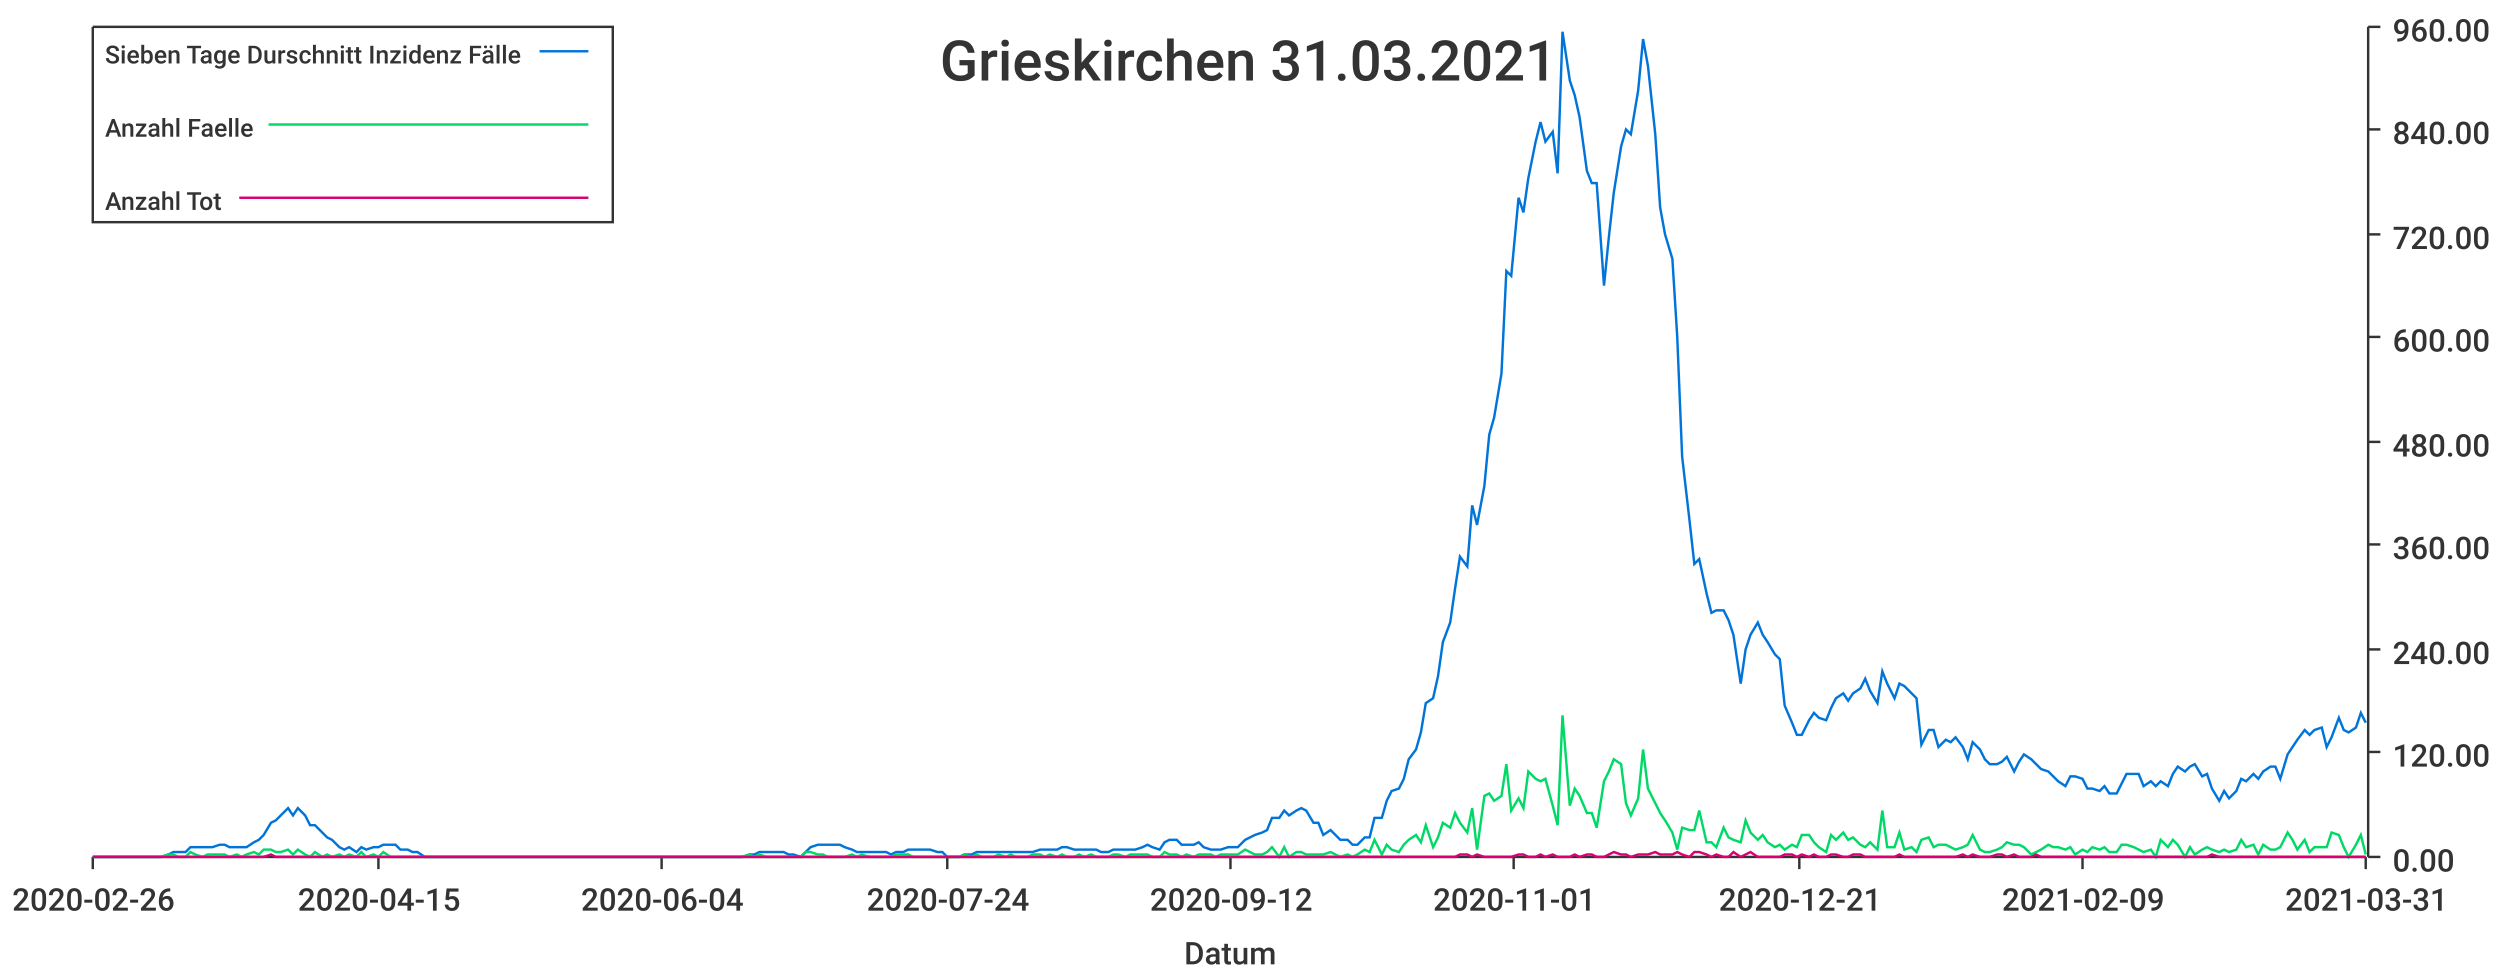
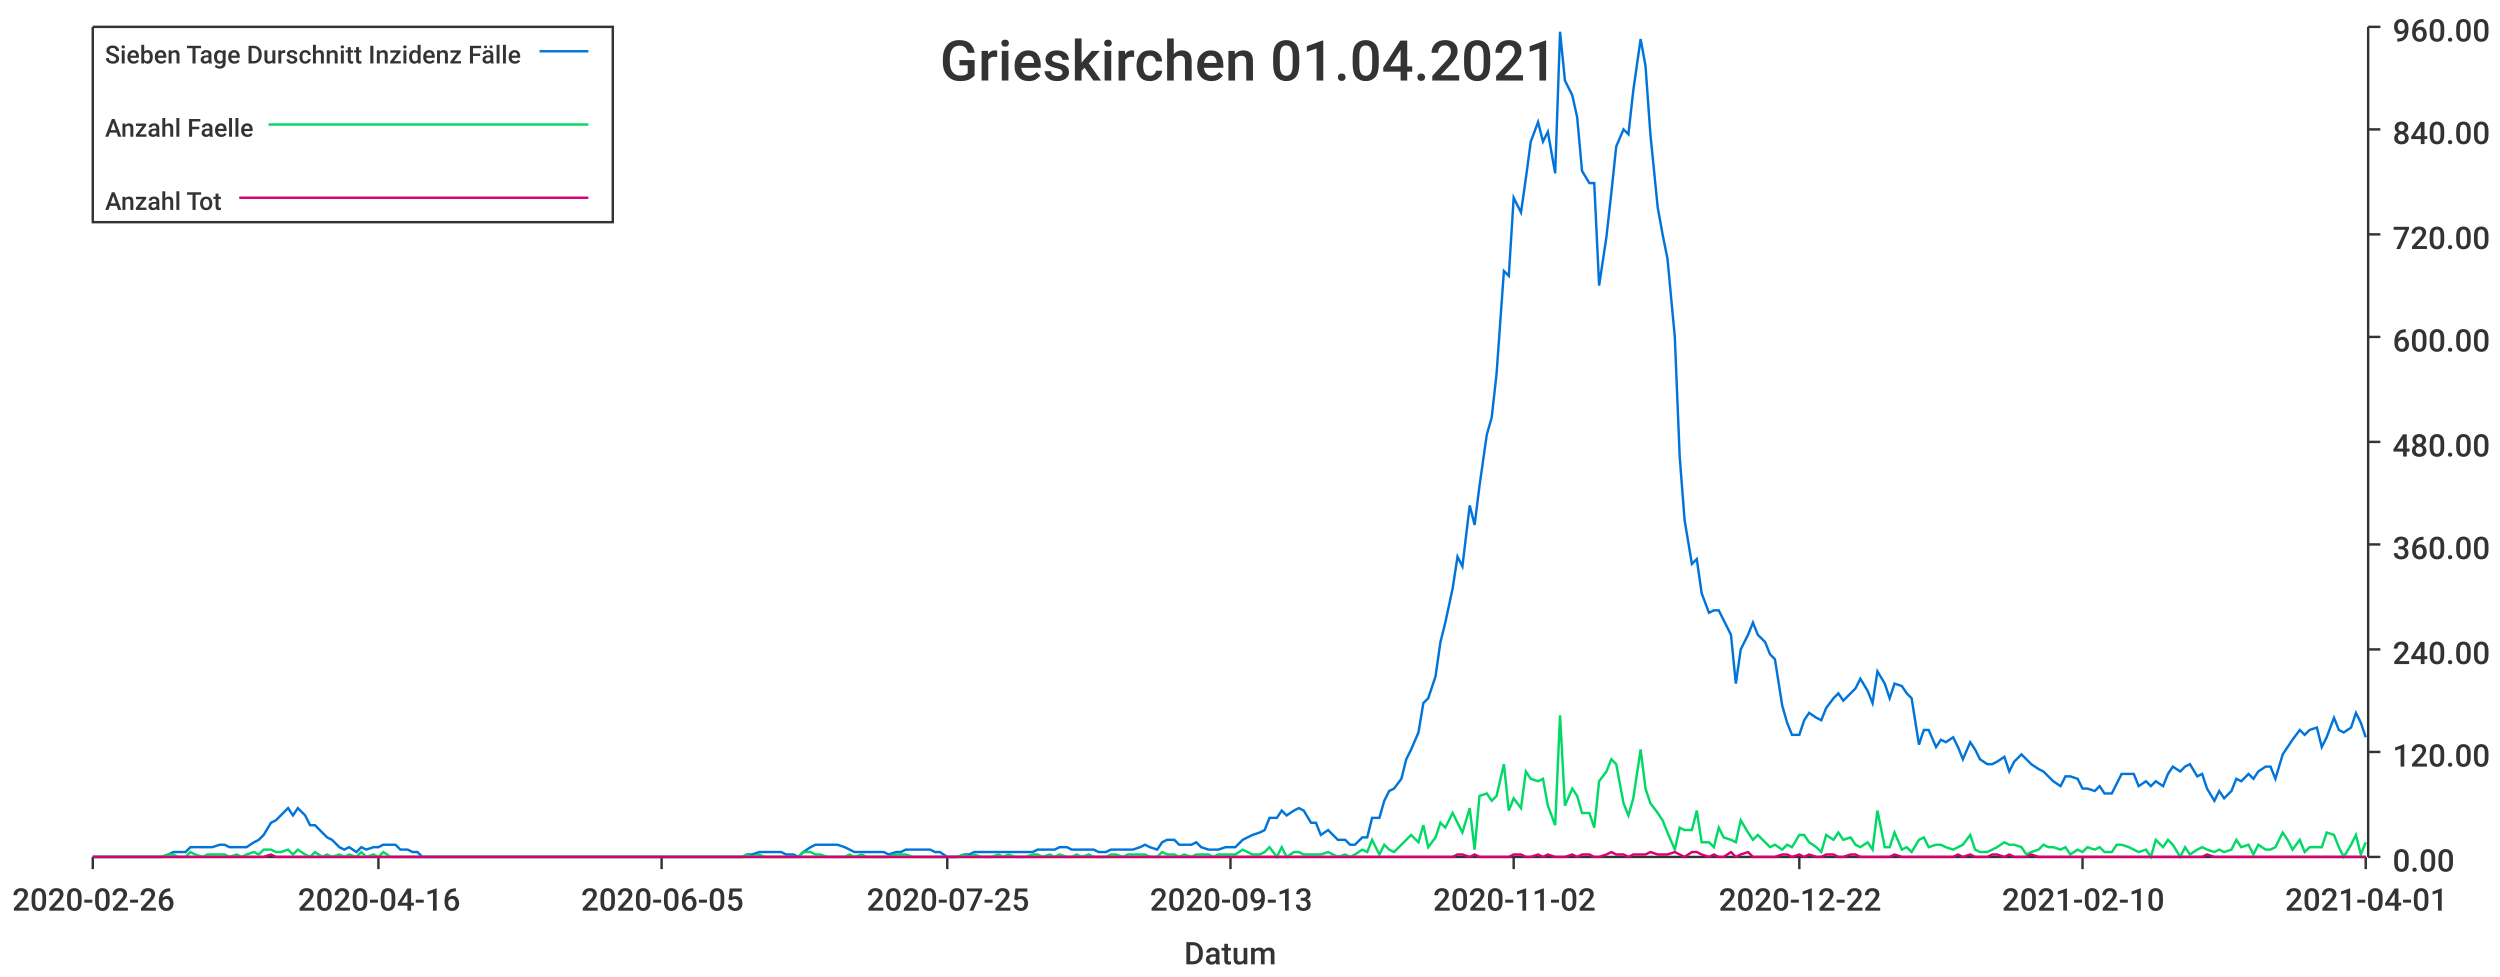
<svg xmlns="http://www.w3.org/2000/svg" width="1024" height="400">\n<path d="M 0 0 L 1024 0 L 1024 400 L 0 400 L 0 0" style="stroke-width:0;stroke:rgba(255,255,255,1.0);fill:rgba(255,255,255,1.0)" />
  <path d="M 38 11 L 969 11 L 969 351 L 38 351 L 38 11" style="stroke-width:0;stroke:rgba(255,255,255,1.0);fill:rgba(255,255,255,1.0)" />
  <path d="M 38 351 L 969 351" style="stroke-width:1;stroke:rgba(51,51,51,1.0);fill:none" />
  <path d="M 38 351 L 38 356" style="stroke-width:1;stroke:rgba(51,51,51,1.0);fill:none" />
  <text x="5" y="373" style="stroke-width:0;stroke:none;fill:rgba(51,51,51,1.0);font-size:12.8px;font-family:'Roboto Medium',sans-serif">2020-02-26</text>
  <path d="M 155 351 L 155 356" style="stroke-width:1;stroke:rgba(51,51,51,1.0);fill:none" />
-   <text x="122" y="373" style="stroke-width:0;stroke:none;fill:rgba(51,51,51,1.0);font-size:12.8px;font-family:'Roboto Medium',sans-serif">2020-04-15</text>
+   <text x="122" y="373" style="stroke-width:0;stroke:none;fill:rgba(51,51,51,1.0);font-size:12.8px;font-family:'Roboto Medium',sans-serif">2020-04-16</text>
  <path d="M 271 351 L 271 356" style="stroke-width:1;stroke:rgba(51,51,51,1.0);fill:none" />
-   <text x="238" y="373" style="stroke-width:0;stroke:none;fill:rgba(51,51,51,1.0);font-size:12.8px;font-family:'Roboto Medium',sans-serif">2020-06-04</text>
+   <text x="238" y="373" style="stroke-width:0;stroke:none;fill:rgba(51,51,51,1.0);font-size:12.8px;font-family:'Roboto Medium',sans-serif">2020-06-05</text>
  <path d="M 388 351 L 388 356" style="stroke-width:1;stroke:rgba(51,51,51,1.0);fill:none" />
-   <text x="355" y="373" style="stroke-width:0;stroke:none;fill:rgba(51,51,51,1.0);font-size:12.8px;font-family:'Roboto Medium',sans-serif">2020-07-24</text>
+   <text x="355" y="373" style="stroke-width:0;stroke:none;fill:rgba(51,51,51,1.0);font-size:12.8px;font-family:'Roboto Medium',sans-serif">2020-07-25</text>
  <path d="M 504 351 L 504 356" style="stroke-width:1;stroke:rgba(51,51,51,1.0);fill:none" />
-   <text x="471" y="373" style="stroke-width:0;stroke:none;fill:rgba(51,51,51,1.0);font-size:12.8px;font-family:'Roboto Medium',sans-serif">2020-09-12</text>
+   <text x="471" y="373" style="stroke-width:0;stroke:none;fill:rgba(51,51,51,1.0);font-size:12.8px;font-family:'Roboto Medium',sans-serif">2020-09-13</text>
  <path d="M 620 351 L 620 356" style="stroke-width:1;stroke:rgba(51,51,51,1.0);fill:none" />
-   <text x="587" y="373" style="stroke-width:0;stroke:none;fill:rgba(51,51,51,1.0);font-size:12.8px;font-family:'Roboto Medium',sans-serif">2020-11-01</text>
+   <text x="587" y="373" style="stroke-width:0;stroke:none;fill:rgba(51,51,51,1.0);font-size:12.8px;font-family:'Roboto Medium',sans-serif">2020-11-02</text>
  <path d="M 737 351 L 737 356" style="stroke-width:1;stroke:rgba(51,51,51,1.0);fill:none" />
-   <text x="704" y="373" style="stroke-width:0;stroke:none;fill:rgba(51,51,51,1.0);font-size:12.8px;font-family:'Roboto Medium',sans-serif">2020-12-21</text>
+   <text x="704" y="373" style="stroke-width:0;stroke:none;fill:rgba(51,51,51,1.0);font-size:12.8px;font-family:'Roboto Medium',sans-serif">2020-12-22</text>
  <path d="M 853 351 L 853 356" style="stroke-width:1;stroke:rgba(51,51,51,1.0);fill:none" />
-   <text x="820" y="373" style="stroke-width:0;stroke:none;fill:rgba(51,51,51,1.0);font-size:12.8px;font-family:'Roboto Medium',sans-serif">2021-02-09</text>
+   <text x="820" y="373" style="stroke-width:0;stroke:none;fill:rgba(51,51,51,1.0);font-size:12.8px;font-family:'Roboto Medium',sans-serif">2021-02-10</text>
  <path d="M 969 351 L 969 356" style="stroke-width:1;stroke:rgba(51,51,51,1.0);fill:none" />
-   <text x="936" y="373" style="stroke-width:0;stroke:none;fill:rgba(51,51,51,1.0);font-size:12.8px;font-family:'Roboto Medium',sans-serif">2021-03-31</text>
+   <text x="936" y="373" style="stroke-width:0;stroke:none;fill:rgba(51,51,51,1.0);font-size:12.8px;font-family:'Roboto Medium',sans-serif">2021-04-01</text>
  <text x="485" y="395" style="stroke-width:0;stroke:none;fill:rgba(51,51,51,1.0);font-size:12.8px;font-family:'Roboto Medium',sans-serif">Datum</text>
  <path d="M 970 351 L 970 11" style="stroke-width:1;stroke:rgba(51,51,51,1.0);fill:none" />
  <path d="M 970 351 L 975 351" style="stroke-width:1;stroke:rgba(51,51,51,1.0);fill:none" />
  <text x="980" y="357" style="stroke-width:0;stroke:none;fill:rgba(51,51,51,1.0);font-size:12.8px;font-family:'Roboto Medium',sans-serif">0.00</text>
  <path d="M 970 308 L 975 308" style="stroke-width:1;stroke:rgba(51,51,51,1.0);fill:none" />
  <text x="980" y="314" style="stroke-width:0;stroke:none;fill:rgba(51,51,51,1.0);font-size:12.8px;font-family:'Roboto Medium',sans-serif">120.00</text>
  <path d="M 970 266 L 975 266" style="stroke-width:1;stroke:rgba(51,51,51,1.0);fill:none" />
  <text x="980" y="272" style="stroke-width:0;stroke:none;fill:rgba(51,51,51,1.0);font-size:12.8px;font-family:'Roboto Medium',sans-serif">240.00</text>
  <path d="M 970 223 L 975 223" style="stroke-width:1;stroke:rgba(51,51,51,1.0);fill:none" />
  <text x="980" y="229" style="stroke-width:0;stroke:none;fill:rgba(51,51,51,1.0);font-size:12.8px;font-family:'Roboto Medium',sans-serif">360.00</text>
  <path d="M 970 181 L 975 181" style="stroke-width:1;stroke:rgba(51,51,51,1.0);fill:none" />
  <text x="980" y="187" style="stroke-width:0;stroke:none;fill:rgba(51,51,51,1.0);font-size:12.8px;font-family:'Roboto Medium',sans-serif">480.00</text>
  <path d="M 970 138 L 975 138" style="stroke-width:1;stroke:rgba(51,51,51,1.0);fill:none" />
  <text x="980" y="144" style="stroke-width:0;stroke:none;fill:rgba(51,51,51,1.0);font-size:12.8px;font-family:'Roboto Medium',sans-serif">600.00</text>
  <path d="M 970 96 L 975 96" style="stroke-width:1;stroke:rgba(51,51,51,1.0);fill:none" />
  <text x="980" y="102" style="stroke-width:0;stroke:none;fill:rgba(51,51,51,1.0);font-size:12.8px;font-family:'Roboto Medium',sans-serif">720.00</text>
  <path d="M 970 53 L 975 53" style="stroke-width:1;stroke:rgba(51,51,51,1.0);fill:none" />
  <text x="980" y="59" style="stroke-width:0;stroke:none;fill:rgba(51,51,51,1.0);font-size:12.8px;font-family:'Roboto Medium',sans-serif">840.00</text>
  <path d="M 970 11 L 975 11" style="stroke-width:1;stroke:rgba(51,51,51,1.0);fill:none" />
  <text x="980" y="17" style="stroke-width:0;stroke:none;fill:rgba(51,51,51,1.0);font-size:12.8px;font-family:'Roboto Medium',sans-serif">960.00</text>
-   <path d="M 38 351 L 41 351 L 43 351 L 45 351 L 48 351 L 50 351 L 52 351 L 55 351 L 57 351 L 59 351 L 62 351 L 64 351 L 66 351 L 69 350 L 71 349 L 73 349 L 76 349 L 78 347 L 80 347 L 83 347 L 85 347 L 87 347 L 90 346 L 92 346 L 94 347 L 97 347 L 99 347 L 101 347 L 104 345 L 106 344 L 108 342 L 111 337 L 113 336 L 115 334 L 118 331 L 120 334 L 122 331 L 125 334 L 127 338 L 129 338 L 132 341 L 134 343 L 136 344 L 139 347 L 141 348 L 143 347 L 146 349 L 148 347 L 150 348 L 153 347 L 155 347 L 157 346 L 160 346 L 162 346 L 164 348 L 167 348 L 169 349 L 171 349 L 174 351 L 176 351 L 178 351 L 181 351 L 183 351 L 185 351 L 188 351 L 190 351 L 192 351 L 195 351 L 197 351 L 199 351 L 202 351 L 204 351 L 206 351 L 209 351 L 211 351 L 213 351 L 216 351 L 218 351 L 220 351 L 223 351 L 225 351 L 227 351 L 230 351 L 232 351 L 234 351 L 237 351 L 239 351 L 241 351 L 244 351 L 246 351 L 248 351 L 251 351 L 253 351 L 255 351 L 258 351 L 260 351 L 262 351 L 265 351 L 267 351 L 269 351 L 272 351 L 274 351 L 276 351 L 279 351 L 281 351 L 283 351 L 286 351 L 288 351 L 290 351 L 293 351 L 295 351 L 297 351 L 300 351 L 302 351 L 304 351 L 307 350 L 309 350 L 311 349 L 314 349 L 316 349 L 318 349 L 321 349 L 323 350 L 325 350 L 328 351 L 330 349 L 332 347 L 335 346 L 337 346 L 339 346 L 342 346 L 344 346 L 346 347 L 349 348 L 351 349 L 353 349 L 356 349 L 358 349 L 360 349 L 363 349 L 365 350 L 367 349 L 370 349 L 372 348 L 374 348 L 377 348 L 379 348 L 381 348 L 384 349 L 386 349 L 388 351 L 391 351 L 393 351 L 395 350 L 398 350 L 400 349 L 402 349 L 405 349 L 407 349 L 409 349 L 412 349 L 414 349 L 416 349 L 419 349 L 421 349 L 423 349 L 426 348 L 428 348 L 430 348 L 433 348 L 435 347 L 437 347 L 440 348 L 442 348 L 444 348 L 447 348 L 449 348 L 451 349 L 454 349 L 456 348 L 458 348 L 461 348 L 463 348 L 465 348 L 468 347 L 470 346 L 472 347 L 475 348 L 477 345 L 479 344 L 482 344 L 484 346 L 486 346 L 489 346 L 491 345 L 493 347 L 496 348 L 498 348 L 500 348 L 503 347 L 505 347 L 507 347 L 510 344 L 512 343 L 514 342 L 517 341 L 519 340 L 521 335 L 524 335 L 526 332 L 528 334 L 531 332 L 533 331 L 535 332 L 538 337 L 540 337 L 542 342 L 545 340 L 547 342 L 549 344 L 552 344 L 554 346 L 556 346 L 559 343 L 561 343 L 563 335 L 566 335 L 568 328 L 570 324 L 573 323 L 575 319 L 577 311 L 580 307 L 582 300 L 584 288 L 587 286 L 589 277 L 591 263 L 594 255 L 596 241 L 598 228 L 601 232 L 603 207 L 605 215 L 608 199 L 610 178 L 612 171 L 615 153 L 617 111 L 619 113 L 622 81 L 624 87 L 626 73 L 629 58 L 631 50 L 633 58 L 636 54 L 638 71 L 640 13 L 643 33 L 645 39 L 647 48 L 650 70 L 652 75 L 654 75 L 657 117 L 659 97 L 661 79 L 664 60 L 666 53 L 668 55 L 671 37 L 673 16 L 675 27 L 678 55 L 680 85 L 682 96 L 685 106 L 687 138 L 689 187 L 692 213 L 694 231 L 696 229 L 699 243 L 701 251 L 703 250 L 706 250 L 708 254 L 710 260 L 713 280 L 715 266 L 717 260 L 720 255 L 722 260 L 724 263 L 727 268 L 729 270 L 731 289 L 734 296 L 736 301 L 738 301 L 741 295 L 743 292 L 745 294 L 748 295 L 750 290 L 752 286 L 755 284 L 757 287 L 759 284 L 762 282 L 764 278 L 766 283 L 769 288 L 771 275 L 773 280 L 776 286 L 778 280 L 780 281 L 783 284 L 785 286 L 787 305 L 790 299 L 792 299 L 794 306 L 797 303 L 799 304 L 801 302 L 804 306 L 806 311 L 808 304 L 811 307 L 813 311 L 815 313 L 818 313 L 820 312 L 822 310 L 825 316 L 827 312 L 829 309 L 832 311 L 834 313 L 836 315 L 839 316 L 841 318 L 843 320 L 846 322 L 848 318 L 850 318 L 853 319 L 855 323 L 857 323 L 860 324 L 862 322 L 864 325 L 867 325 L 869 321 L 871 317 L 874 317 L 876 317 L 878 322 L 881 320 L 883 322 L 885 320 L 888 322 L 890 317 L 892 314 L 895 316 L 897 314 L 899 313 L 902 318 L 904 317 L 906 323 L 909 328 L 911 324 L 913 327 L 916 324 L 918 319 L 920 320 L 923 317 L 925 319 L 927 316 L 930 314 L 932 314 L 934 319 L 937 309 L 939 306 L 941 303 L 944 299 L 946 301 L 948 299 L 951 298 L 953 306 L 955 302 L 958 294 L 960 299 L 962 300 L 965 298 L 967 292 L 969 296" style="stroke-width:1;stroke:rgba(0,116,217,1.0);fill:none" />
-   <path d="M 38 351 L 41 351 L 43 351 L 45 351 L 48 351 L 50 351 L 52 351 L 55 351 L 57 351 L 59 351 L 62 351 L 64 351 L 66 351 L 69 350 L 71 350 L 73 351 L 76 351 L 78 349 L 80 350 L 83 351 L 85 350 L 87 350 L 90 350 L 92 350 L 94 351 L 97 350 L 99 351 L 101 350 L 104 349 L 106 350 L 108 348 L 111 348 L 113 349 L 115 349 L 118 348 L 120 350 L 122 348 L 125 350 L 127 351 L 129 349 L 132 351 L 134 350 L 136 351 L 139 350 L 141 351 L 143 350 L 146 351 L 148 349 L 150 351 L 153 350 L 155 351 L 157 349 L 160 351 L 162 351 L 164 351 L 167 351 L 169 351 L 171 351 L 174 351 L 176 351 L 178 351 L 181 351 L 183 351 L 185 351 L 188 351 L 190 351 L 192 351 L 195 351 L 197 351 L 199 351 L 202 351 L 204 351 L 206 351 L 209 351 L 211 351 L 213 351 L 216 351 L 218 351 L 220 351 L 223 351 L 225 351 L 227 351 L 230 351 L 232 351 L 234 351 L 237 351 L 239 351 L 241 351 L 244 351 L 246 351 L 248 351 L 251 351 L 253 351 L 255 351 L 258 351 L 260 351 L 262 351 L 265 351 L 267 351 L 269 351 L 272 351 L 274 351 L 276 351 L 279 351 L 281 351 L 283 351 L 286 351 L 288 351 L 290 351 L 293 351 L 295 351 L 297 351 L 300 351 L 302 351 L 304 351 L 307 350 L 309 351 L 311 350 L 314 351 L 316 351 L 318 351 L 321 351 L 323 351 L 325 351 L 328 351 L 330 349 L 332 349 L 335 350 L 337 350 L 339 351 L 342 351 L 344 351 L 346 351 L 349 350 L 351 351 L 353 350 L 356 351 L 358 351 L 360 351 L 363 351 L 365 351 L 367 350 L 370 350 L 372 350 L 374 351 L 377 351 L 379 351 L 381 351 L 384 351 L 386 351 L 388 351 L 391 351 L 393 351 L 395 350 L 398 351 L 400 350 L 402 351 L 405 351 L 407 351 L 409 350 L 412 351 L 414 350 L 416 351 L 419 351 L 421 351 L 423 350 L 426 350 L 428 351 L 430 350 L 433 351 L 435 350 L 437 351 L 440 351 L 442 350 L 444 351 L 447 350 L 449 351 L 451 351 L 454 351 L 456 350 L 458 350 L 461 351 L 463 350 L 465 350 L 468 350 L 470 350 L 472 351 L 475 351 L 477 349 L 479 350 L 482 350 L 484 351 L 486 350 L 489 351 L 491 350 L 493 350 L 496 350 L 498 351 L 500 350 L 503 350 L 505 350 L 507 350 L 510 348 L 512 349 L 514 350 L 517 350 L 519 349 L 521 347 L 524 351 L 526 347 L 528 351 L 531 349 L 533 349 L 535 350 L 538 350 L 540 350 L 542 350 L 545 349 L 547 350 L 549 351 L 552 350 L 554 351 L 556 350 L 559 348 L 561 349 L 563 344 L 566 350 L 568 346 L 570 348 L 573 349 L 575 346 L 577 344 L 580 342 L 582 345 L 584 338 L 587 347 L 589 343 L 591 337 L 594 339 L 596 333 L 598 337 L 601 341 L 603 331 L 605 348 L 608 326 L 610 325 L 612 328 L 615 326 L 617 313 L 619 332 L 622 327 L 624 331 L 626 316 L 629 319 L 631 320 L 633 319 L 636 330 L 638 338 L 640 293 L 643 330 L 645 323 L 647 326 L 650 333 L 652 333 L 654 339 L 657 320 L 659 316 L 661 311 L 664 313 L 666 329 L 668 334 L 671 327 L 673 307 L 675 323 L 678 329 L 680 333 L 682 336 L 685 341 L 687 348 L 689 339 L 692 340 L 694 340 L 696 332 L 699 345 L 701 345 L 703 347 L 706 339 L 708 343 L 710 344 L 713 345 L 715 336 L 717 341 L 720 344 L 722 342 L 724 345 L 727 347 L 729 346 L 731 348 L 734 346 L 736 347 L 738 342 L 741 342 L 743 345 L 745 347 L 748 349 L 750 342 L 752 344 L 755 341 L 757 344 L 759 343 L 762 346 L 764 347 L 766 345 L 769 348 L 771 332 L 773 347 L 776 347 L 778 341 L 780 348 L 783 347 L 785 349 L 787 344 L 790 343 L 792 347 L 794 346 L 797 346 L 799 347 L 801 348 L 804 347 L 806 346 L 808 342 L 811 348 L 813 349 L 815 349 L 818 348 L 820 347 L 822 345 L 825 346 L 827 346 L 829 347 L 832 350 L 834 349 L 836 348 L 839 346 L 841 347 L 843 347 L 846 348 L 848 347 L 850 350 L 853 348 L 855 349 L 857 347 L 860 348 L 862 347 L 864 349 L 867 349 L 869 346 L 871 346 L 874 347 L 876 348 L 878 349 L 881 348 L 883 351 L 885 344 L 888 347 L 890 344 L 892 346 L 895 351 L 897 347 L 899 350 L 902 348 L 904 347 L 906 348 L 909 349 L 911 348 L 913 349 L 916 348 L 918 344 L 920 347 L 923 346 L 925 350 L 927 346 L 930 348 L 932 348 L 934 347 L 937 341 L 939 344 L 941 348 L 944 344 L 946 349 L 948 347 L 951 347 L 953 347 L 955 341 L 958 342 L 960 347 L 962 351 L 965 346 L 967 342 L 969 350" style="stroke-width:1;stroke:rgba(0,217,101,1.0);fill:none" />
-   <path d="M 38 351 L 41 351 L 43 351 L 45 351 L 48 351 L 50 351 L 52 351 L 55 351 L 57 351 L 59 351 L 62 351 L 64 351 L 66 351 L 69 351 L 71 351 L 73 351 L 76 351 L 78 351 L 80 351 L 83 351 L 85 351 L 87 351 L 90 351 L 92 351 L 94 351 L 97 351 L 99 351 L 101 351 L 104 351 L 106 351 L 108 351 L 111 350 L 113 351 L 115 351 L 118 351 L 120 351 L 122 351 L 125 351 L 127 351 L 129 351 L 132 351 L 134 351 L 136 351 L 139 351 L 141 351 L 143 351 L 146 351 L 148 351 L 150 351 L 153 351 L 155 351 L 157 351 L 160 351 L 162 351 L 164 351 L 167 351 L 169 351 L 171 351 L 174 351 L 176 351 L 178 351 L 181 351 L 183 351 L 185 351 L 188 351 L 190 351 L 192 351 L 195 351 L 197 351 L 199 351 L 202 351 L 204 351 L 206 351 L 209 351 L 211 351 L 213 351 L 216 351 L 218 351 L 220 351 L 223 351 L 225 351 L 227 351 L 230 351 L 232 351 L 234 351 L 237 351 L 239 351 L 241 351 L 244 351 L 246 351 L 248 351 L 251 351 L 253 351 L 255 351 L 258 351 L 260 351 L 262 351 L 265 351 L 267 351 L 269 351 L 272 351 L 274 351 L 276 351 L 279 351 L 281 351 L 283 351 L 286 351 L 288 351 L 290 351 L 293 351 L 295 351 L 297 351 L 300 351 L 302 351 L 304 351 L 307 351 L 309 351 L 311 351 L 314 351 L 316 351 L 318 351 L 321 351 L 323 351 L 325 351 L 328 351 L 330 351 L 332 351 L 335 351 L 337 351 L 339 351 L 342 351 L 344 351 L 346 351 L 349 351 L 351 351 L 353 351 L 356 351 L 358 351 L 360 351 L 363 351 L 365 351 L 367 351 L 370 351 L 372 351 L 374 351 L 377 351 L 379 351 L 381 351 L 384 351 L 386 351 L 388 351 L 391 351 L 393 351 L 395 351 L 398 351 L 400 351 L 402 351 L 405 351 L 407 351 L 409 351 L 412 351 L 414 351 L 416 351 L 419 351 L 421 351 L 423 351 L 426 351 L 428 351 L 430 351 L 433 351 L 435 351 L 437 351 L 440 351 L 442 351 L 444 351 L 447 351 L 449 351 L 451 351 L 454 351 L 456 351 L 458 351 L 461 351 L 463 351 L 465 351 L 468 351 L 470 351 L 472 351 L 475 351 L 477 351 L 479 351 L 482 351 L 484 351 L 486 351 L 489 351 L 491 351 L 493 351 L 496 351 L 498 351 L 500 351 L 503 351 L 505 351 L 507 351 L 510 351 L 512 351 L 514 351 L 517 351 L 519 351 L 521 351 L 524 351 L 526 351 L 528 351 L 531 351 L 533 351 L 535 351 L 538 351 L 540 351 L 542 351 L 545 351 L 547 351 L 549 351 L 552 351 L 554 351 L 556 351 L 559 351 L 561 351 L 563 351 L 566 351 L 568 351 L 570 351 L 573 351 L 575 351 L 577 351 L 580 351 L 582 351 L 584 351 L 587 351 L 589 351 L 591 351 L 594 351 L 596 351 L 598 350 L 601 350 L 603 351 L 605 350 L 608 351 L 610 351 L 612 351 L 615 351 L 617 351 L 619 351 L 622 350 L 624 350 L 626 351 L 629 351 L 631 350 L 633 351 L 636 350 L 638 351 L 640 351 L 643 351 L 645 350 L 647 351 L 650 350 L 652 350 L 654 351 L 657 351 L 659 350 L 661 349 L 664 350 L 666 350 L 668 351 L 671 350 L 673 350 L 675 350 L 678 349 L 680 350 L 682 350 L 685 350 L 687 349 L 689 350 L 692 351 L 694 349 L 696 349 L 699 350 L 701 351 L 703 350 L 706 351 L 708 351 L 710 349 L 713 351 L 715 350 L 717 349 L 720 351 L 722 351 L 724 351 L 727 351 L 729 351 L 731 350 L 734 350 L 736 351 L 738 350 L 741 351 L 743 350 L 745 351 L 748 351 L 750 350 L 752 350 L 755 351 L 757 351 L 759 350 L 762 350 L 764 351 L 766 351 L 769 351 L 771 351 L 773 351 L 776 351 L 778 350 L 780 351 L 783 351 L 785 351 L 787 351 L 790 351 L 792 351 L 794 351 L 797 351 L 799 351 L 801 351 L 804 350 L 806 351 L 808 350 L 811 351 L 813 351 L 815 351 L 818 350 L 820 350 L 822 351 L 825 350 L 827 351 L 829 351 L 832 351 L 834 350 L 836 351 L 839 351 L 841 351 L 843 351 L 846 351 L 848 351 L 850 351 L 853 351 L 855 351 L 857 351 L 860 351 L 862 351 L 864 351 L 867 351 L 869 351 L 871 351 L 874 351 L 876 351 L 878 351 L 881 351 L 883 351 L 885 351 L 888 351 L 890 351 L 892 351 L 895 351 L 897 351 L 899 351 L 902 351 L 904 351 L 906 350 L 909 351 L 911 351 L 913 351 L 916 351 L 918 351 L 920 351 L 923 351 L 925 351 L 927 351 L 930 351 L 932 351 L 934 351 L 937 351 L 939 351 L 941 351 L 944 351 L 946 351 L 948 351 L 951 351 L 953 351 L 955 351 L 958 351 L 960 351 L 962 351 L 965 351 L 967 351 L 969 351" style="stroke-width:1;stroke:rgba(217,0,116,1.0);fill:none" />
-   <text x="385" y="33" style="stroke-width:0;stroke:none;fill:rgba(51,51,51,1.0);font-size:23.0px;font-family:'Roboto Medium',sans-serif">Grieskirchen 31.03.2021</text>
+   <path d="M 38 351 L 41 351 L 43 351 L 45 351 L 48 351 L 50 351 L 52 351 L 55 351 L 57 351 L 59 351 L 62 351 L 64 351 L 66 351 L 69 350 L 71 349 L 73 349 L 76 349 L 78 347 L 80 347 L 83 347 L 85 347 L 87 347 L 90 346 L 92 346 L 94 347 L 97 347 L 99 347 L 101 347 L 104 345 L 106 344 L 108 342 L 111 337 L 113 336 L 115 334 L 118 331 L 120 334 L 122 331 L 125 334 L 127 338 L 129 338 L 132 341 L 134 343 L 136 344 L 139 347 L 141 348 L 143 347 L 146 349 L 148 347 L 150 348 L 153 347 L 155 347 L 157 346 L 160 346 L 162 346 L 164 348 L 167 348 L 169 349 L 171 349 L 173 351 L 176 351 L 178 351 L 180 351 L 183 351 L 185 351 L 187 351 L 190 351 L 192 351 L 194 351 L 197 351 L 199 351 L 201 351 L 204 351 L 206 351 L 208 351 L 211 351 L 213 351 L 215 351 L 218 351 L 220 351 L 222 351 L 225 351 L 227 351 L 229 351 L 232 351 L 234 351 L 236 351 L 239 351 L 241 351 L 243 351 L 246 351 L 248 351 L 250 351 L 253 351 L 255 351 L 257 351 L 260 351 L 262 351 L 264 351 L 267 351 L 269 351 L 271 351 L 274 351 L 276 351 L 278 351 L 281 351 L 283 351 L 285 351 L 288 351 L 290 351 L 292 351 L 295 351 L 297 351 L 299 351 L 302 351 L 304 351 L 306 350 L 308 350 L 311 349 L 313 349 L 315 349 L 318 349 L 320 349 L 322 350 L 325 350 L 327 351 L 329 349 L 332 347 L 334 346 L 336 346 L 339 346 L 341 346 L 343 346 L 346 347 L 348 348 L 350 349 L 353 349 L 355 349 L 357 349 L 360 349 L 362 349 L 364 350 L 367 349 L 369 349 L 371 348 L 374 348 L 376 348 L 378 348 L 381 348 L 383 349 L 385 349 L 388 351 L 390 351 L 392 351 L 395 350 L 397 350 L 399 349 L 402 349 L 404 349 L 406 349 L 409 349 L 411 349 L 413 349 L 416 349 L 418 349 L 420 349 L 423 349 L 425 348 L 427 348 L 430 348 L 432 348 L 434 347 L 437 347 L 439 348 L 441 348 L 443 348 L 446 348 L 448 348 L 450 349 L 453 349 L 455 348 L 457 348 L 460 348 L 462 348 L 464 348 L 467 347 L 469 346 L 471 347 L 474 348 L 476 345 L 478 344 L 481 344 L 483 346 L 485 346 L 488 346 L 490 345 L 492 347 L 495 348 L 497 348 L 499 348 L 502 347 L 504 347 L 506 347 L 509 344 L 511 343 L 513 342 L 516 341 L 518 340 L 520 335 L 523 335 L 525 332 L 527 334 L 530 332 L 532 331 L 534 332 L 537 337 L 539 337 L 541 342 L 544 340 L 546 342 L 548 344 L 551 344 L 553 346 L 555 346 L 558 343 L 560 343 L 562 335 L 565 335 L 567 328 L 569 324 L 571 323 L 574 319 L 576 311 L 578 307 L 581 300 L 583 288 L 585 286 L 588 277 L 590 263 L 592 255 L 595 241 L 597 228 L 599 232 L 602 207 L 604 215 L 606 199 L 609 178 L 611 171 L 613 153 L 616 111 L 618 113 L 620 81 L 623 87 L 625 73 L 627 58 L 630 50 L 632 58 L 634 54 L 637 71 L 639 13 L 641 33 L 644 39 L 646 48 L 648 70 L 651 75 L 653 75 L 655 117 L 658 97 L 660 79 L 662 60 L 665 53 L 667 55 L 669 37 L 672 16 L 674 27 L 676 55 L 679 85 L 681 96 L 683 106 L 686 138 L 688 187 L 690 213 L 693 231 L 695 229 L 697 243 L 700 251 L 702 250 L 704 250 L 706 254 L 709 260 L 711 280 L 713 266 L 716 260 L 718 255 L 720 260 L 723 263 L 725 268 L 727 270 L 730 289 L 732 296 L 734 301 L 737 301 L 739 295 L 741 292 L 744 294 L 746 295 L 748 290 L 751 286 L 753 284 L 755 287 L 758 284 L 760 282 L 762 278 L 765 283 L 767 288 L 769 275 L 772 280 L 774 286 L 776 280 L 779 281 L 781 284 L 783 286 L 786 305 L 788 299 L 790 299 L 793 306 L 795 303 L 797 304 L 800 302 L 802 306 L 804 311 L 807 304 L 809 307 L 811 311 L 814 313 L 816 313 L 818 312 L 821 310 L 823 316 L 825 312 L 828 309 L 830 311 L 832 313 L 835 315 L 837 316 L 839 318 L 841 320 L 844 322 L 846 318 L 848 318 L 851 319 L 853 323 L 855 323 L 858 324 L 860 322 L 862 325 L 865 325 L 867 321 L 869 317 L 872 317 L 874 317 L 876 322 L 879 320 L 881 322 L 883 320 L 886 322 L 888 317 L 890 314 L 893 316 L 895 314 L 897 313 L 900 318 L 902 317 L 904 323 L 907 328 L 909 324 L 911 327 L 914 324 L 916 319 L 918 320 L 921 317 L 923 319 L 925 316 L 928 314 L 930 314 L 932 319 L 935 309 L 937 306 L 939 303 L 942 299 L 944 301 L 946 299 L 949 298 L 951 306 L 953 302 L 956 294 L 958 299 L 960 300 L 963 298 L 965 292 L 967 296 L 969 302" style="stroke-width:1;stroke:rgba(0,116,217,1.0);fill:none" />
+   <path d="M 38 351 L 41 351 L 43 351 L 45 351 L 48 351 L 50 351 L 52 351 L 55 351 L 57 351 L 59 351 L 62 351 L 64 351 L 66 351 L 69 350 L 71 350 L 73 351 L 76 351 L 78 349 L 80 350 L 83 351 L 85 350 L 87 350 L 90 350 L 92 350 L 94 351 L 97 350 L 99 351 L 101 350 L 104 349 L 106 350 L 108 348 L 111 348 L 113 349 L 115 349 L 118 348 L 120 350 L 122 348 L 125 350 L 127 351 L 129 349 L 132 351 L 134 350 L 136 351 L 139 350 L 141 351 L 143 350 L 146 351 L 148 349 L 150 351 L 153 350 L 155 351 L 157 349 L 160 351 L 162 351 L 164 351 L 167 351 L 169 351 L 171 351 L 173 351 L 176 351 L 178 351 L 180 351 L 183 351 L 185 351 L 187 351 L 190 351 L 192 351 L 194 351 L 197 351 L 199 351 L 201 351 L 204 351 L 206 351 L 208 351 L 211 351 L 213 351 L 215 351 L 218 351 L 220 351 L 222 351 L 225 351 L 227 351 L 229 351 L 232 351 L 234 351 L 236 351 L 239 351 L 241 351 L 243 351 L 246 351 L 248 351 L 250 351 L 253 351 L 255 351 L 257 351 L 260 351 L 262 351 L 264 351 L 267 351 L 269 351 L 271 351 L 274 351 L 276 351 L 278 351 L 281 351 L 283 351 L 285 351 L 288 351 L 290 351 L 292 351 L 295 351 L 297 351 L 299 351 L 302 351 L 304 351 L 306 350 L 308 351 L 311 350 L 313 351 L 315 351 L 318 351 L 320 351 L 322 351 L 325 351 L 327 351 L 329 349 L 332 349 L 334 350 L 336 350 L 339 351 L 341 351 L 343 351 L 346 351 L 348 350 L 350 351 L 353 350 L 355 351 L 357 351 L 360 351 L 362 351 L 364 351 L 367 350 L 369 350 L 371 350 L 374 351 L 376 351 L 378 351 L 381 351 L 383 351 L 385 351 L 388 351 L 390 351 L 392 351 L 395 350 L 397 351 L 399 350 L 402 351 L 404 351 L 406 351 L 409 350 L 411 351 L 413 350 L 416 351 L 418 351 L 420 351 L 423 350 L 425 350 L 427 351 L 430 350 L 432 351 L 434 350 L 437 351 L 439 351 L 441 350 L 443 351 L 446 350 L 448 351 L 450 351 L 453 351 L 455 350 L 457 350 L 460 351 L 462 350 L 464 350 L 467 350 L 469 350 L 471 351 L 474 351 L 476 349 L 478 350 L 481 350 L 483 351 L 485 350 L 488 351 L 490 350 L 492 350 L 495 350 L 497 351 L 499 350 L 502 350 L 504 350 L 506 350 L 509 348 L 511 349 L 513 350 L 516 350 L 518 349 L 520 347 L 523 351 L 525 347 L 527 351 L 530 349 L 532 349 L 534 350 L 537 350 L 539 350 L 541 350 L 544 349 L 546 350 L 548 351 L 551 350 L 553 351 L 555 350 L 558 348 L 560 349 L 562 344 L 565 350 L 567 346 L 569 348 L 571 349 L 574 346 L 576 344 L 578 342 L 581 345 L 583 338 L 585 347 L 588 343 L 590 337 L 592 339 L 595 333 L 597 337 L 599 341 L 602 331 L 604 348 L 606 326 L 609 325 L 611 328 L 613 326 L 616 313 L 618 332 L 620 327 L 623 331 L 625 316 L 627 319 L 630 320 L 632 319 L 634 330 L 637 338 L 639 293 L 641 330 L 644 323 L 646 326 L 648 333 L 651 333 L 653 339 L 655 320 L 658 316 L 660 311 L 662 313 L 665 329 L 667 334 L 669 327 L 672 307 L 674 323 L 676 329 L 679 333 L 681 336 L 683 341 L 686 348 L 688 339 L 690 340 L 693 340 L 695 332 L 697 345 L 700 345 L 702 347 L 704 339 L 706 343 L 709 344 L 711 345 L 713 336 L 716 341 L 718 344 L 720 342 L 723 345 L 725 347 L 727 346 L 730 348 L 732 346 L 734 347 L 737 342 L 739 342 L 741 345 L 744 347 L 746 349 L 748 342 L 751 344 L 753 341 L 755 344 L 758 343 L 760 346 L 762 347 L 765 345 L 767 348 L 769 332 L 772 347 L 774 347 L 776 341 L 779 348 L 781 347 L 783 349 L 786 344 L 788 343 L 790 347 L 793 346 L 795 346 L 797 347 L 800 348 L 802 347 L 804 346 L 807 342 L 809 348 L 811 349 L 814 349 L 816 348 L 818 347 L 821 345 L 823 346 L 825 346 L 828 347 L 830 350 L 832 349 L 835 348 L 837 346 L 839 347 L 841 347 L 844 348 L 846 347 L 848 350 L 851 348 L 853 349 L 855 347 L 858 348 L 860 347 L 862 349 L 865 349 L 867 346 L 869 346 L 872 347 L 874 348 L 876 349 L 879 348 L 881 351 L 883 344 L 886 347 L 888 344 L 890 346 L 893 351 L 895 347 L 897 350 L 900 348 L 902 347 L 904 348 L 907 349 L 909 348 L 911 349 L 914 348 L 916 344 L 918 347 L 921 346 L 923 350 L 925 346 L 928 348 L 930 348 L 932 347 L 935 341 L 937 344 L 939 348 L 942 344 L 944 349 L 946 347 L 949 347 L 951 347 L 953 341 L 956 342 L 958 347 L 960 351 L 963 346 L 965 342 L 967 350 L 969 345" style="stroke-width:1;stroke:rgba(0,217,101,1.0);fill:none" />
+   <path d="M 38 351 L 41 351 L 43 351 L 45 351 L 48 351 L 50 351 L 52 351 L 55 351 L 57 351 L 59 351 L 62 351 L 64 351 L 66 351 L 69 351 L 71 351 L 73 351 L 76 351 L 78 351 L 80 351 L 83 351 L 85 351 L 87 351 L 90 351 L 92 351 L 94 351 L 97 351 L 99 351 L 101 351 L 104 351 L 106 351 L 108 351 L 111 350 L 113 351 L 115 351 L 118 351 L 120 351 L 122 351 L 125 351 L 127 351 L 129 351 L 132 351 L 134 351 L 136 351 L 139 351 L 141 351 L 143 351 L 146 351 L 148 351 L 150 351 L 153 351 L 155 351 L 157 351 L 160 351 L 162 351 L 164 351 L 167 351 L 169 351 L 171 351 L 173 351 L 176 351 L 178 351 L 180 351 L 183 351 L 185 351 L 187 351 L 190 351 L 192 351 L 194 351 L 197 351 L 199 351 L 201 351 L 204 351 L 206 351 L 208 351 L 211 351 L 213 351 L 215 351 L 218 351 L 220 351 L 222 351 L 225 351 L 227 351 L 229 351 L 232 351 L 234 351 L 236 351 L 239 351 L 241 351 L 243 351 L 246 351 L 248 351 L 250 351 L 253 351 L 255 351 L 257 351 L 260 351 L 262 351 L 264 351 L 267 351 L 269 351 L 271 351 L 274 351 L 276 351 L 278 351 L 281 351 L 283 351 L 285 351 L 288 351 L 290 351 L 292 351 L 295 351 L 297 351 L 299 351 L 302 351 L 304 351 L 306 351 L 308 351 L 311 351 L 313 351 L 315 351 L 318 351 L 320 351 L 322 351 L 325 351 L 327 351 L 329 351 L 332 351 L 334 351 L 336 351 L 339 351 L 341 351 L 343 351 L 346 351 L 348 351 L 350 351 L 353 351 L 355 351 L 357 351 L 360 351 L 362 351 L 364 351 L 367 351 L 369 351 L 371 351 L 374 351 L 376 351 L 378 351 L 381 351 L 383 351 L 385 351 L 388 351 L 390 351 L 392 351 L 395 351 L 397 351 L 399 351 L 402 351 L 404 351 L 406 351 L 409 351 L 411 351 L 413 351 L 416 351 L 418 351 L 420 351 L 423 351 L 425 351 L 427 351 L 430 351 L 432 351 L 434 351 L 437 351 L 439 351 L 441 351 L 443 351 L 446 351 L 448 351 L 450 351 L 453 351 L 455 351 L 457 351 L 460 351 L 462 351 L 464 351 L 467 351 L 469 351 L 471 351 L 474 351 L 476 351 L 478 351 L 481 351 L 483 351 L 485 351 L 488 351 L 490 351 L 492 351 L 495 351 L 497 351 L 499 351 L 502 351 L 504 351 L 506 351 L 509 351 L 511 351 L 513 351 L 516 351 L 518 351 L 520 351 L 523 351 L 525 351 L 527 351 L 530 351 L 532 351 L 534 351 L 537 351 L 539 351 L 541 351 L 544 351 L 546 351 L 548 351 L 551 351 L 553 351 L 555 351 L 558 351 L 560 351 L 562 351 L 565 351 L 567 351 L 569 351 L 571 351 L 574 351 L 576 351 L 578 351 L 581 351 L 583 351 L 585 351 L 588 351 L 590 351 L 592 351 L 595 351 L 597 350 L 599 350 L 602 351 L 604 350 L 606 351 L 609 351 L 611 351 L 613 351 L 616 351 L 618 351 L 620 350 L 623 350 L 625 351 L 627 351 L 630 350 L 632 351 L 634 350 L 637 351 L 639 351 L 641 351 L 644 350 L 646 351 L 648 350 L 651 350 L 653 351 L 655 351 L 658 350 L 660 349 L 662 350 L 665 350 L 667 351 L 669 350 L 672 350 L 674 350 L 676 349 L 679 350 L 681 350 L 683 350 L 686 349 L 688 350 L 690 351 L 693 349 L 695 349 L 697 350 L 700 351 L 702 350 L 704 351 L 706 351 L 709 349 L 711 351 L 713 350 L 716 349 L 718 351 L 720 351 L 723 351 L 725 351 L 727 351 L 730 350 L 732 350 L 734 351 L 737 350 L 739 351 L 741 350 L 744 351 L 746 351 L 748 350 L 751 350 L 753 351 L 755 351 L 758 350 L 760 350 L 762 351 L 765 351 L 767 351 L 769 351 L 772 351 L 774 351 L 776 350 L 779 351 L 781 351 L 783 351 L 786 351 L 788 351 L 790 351 L 793 351 L 795 351 L 797 351 L 800 351 L 802 350 L 804 351 L 807 350 L 809 351 L 811 351 L 814 351 L 816 350 L 818 350 L 821 351 L 823 350 L 825 351 L 828 351 L 830 351 L 832 350 L 835 351 L 837 351 L 839 351 L 841 351 L 844 351 L 846 351 L 848 351 L 851 351 L 853 351 L 855 351 L 858 351 L 860 351 L 862 351 L 865 351 L 867 351 L 869 351 L 872 351 L 874 351 L 876 351 L 879 351 L 881 351 L 883 351 L 886 351 L 888 351 L 890 351 L 893 351 L 895 351 L 897 351 L 900 351 L 902 351 L 904 350 L 907 351 L 909 351 L 911 351 L 914 351 L 916 351 L 918 351 L 921 351 L 923 351 L 925 351 L 928 351 L 930 351 L 932 351 L 935 351 L 937 351 L 939 351 L 942 351 L 944 351 L 946 351 L 949 351 L 951 351 L 953 351 L 956 351 L 958 351 L 960 351 L 963 351 L 965 351 L 967 351 L 969 351" style="stroke-width:1;stroke:rgba(217,0,116,1.0);fill:none" />
+   <text x="385" y="33" style="stroke-width:0;stroke:none;fill:rgba(51,51,51,1.0);font-size:23.0px;font-family:'Roboto Medium',sans-serif">Grieskirchen 01.04.2021</text>
  <path d="M 38 11 L 251 11 L 251 91 L 38 91 L 38 11" style="stroke-width:1;stroke:rgba(51,51,51,1.0);fill:rgba(255,255,255,1.0)" />
  <text x="43" y="26" style="stroke-width:0;stroke:none;fill:rgba(51,51,51,1.0);font-size:10.2px;font-family:'Roboto Medium',sans-serif">Sieben Tage Durschnitt Inzidenz Fälle</text>
  <path d="M 221 21 L 241 21" style="stroke-width:1;stroke:rgba(0,116,217,1.0);fill:none" />
  <text x="43" y="56" style="stroke-width:0;stroke:none;fill:rgba(51,51,51,1.0);font-size:10.2px;font-family:'Roboto Medium',sans-serif">Anzahl Faelle</text>
  <path d="M 110 51 L 241 51" style="stroke-width:1;stroke:rgba(0,217,101,1.0);fill:none" />
  <text x="43" y="86" style="stroke-width:0;stroke:none;fill:rgba(51,51,51,1.0);font-size:10.2px;font-family:'Roboto Medium',sans-serif">Anzahl Tot</text>
  <path d="M 98 81 L 241 81" style="stroke-width:1;stroke:rgba(217,0,116,1.0);fill:none" />
</svg>
